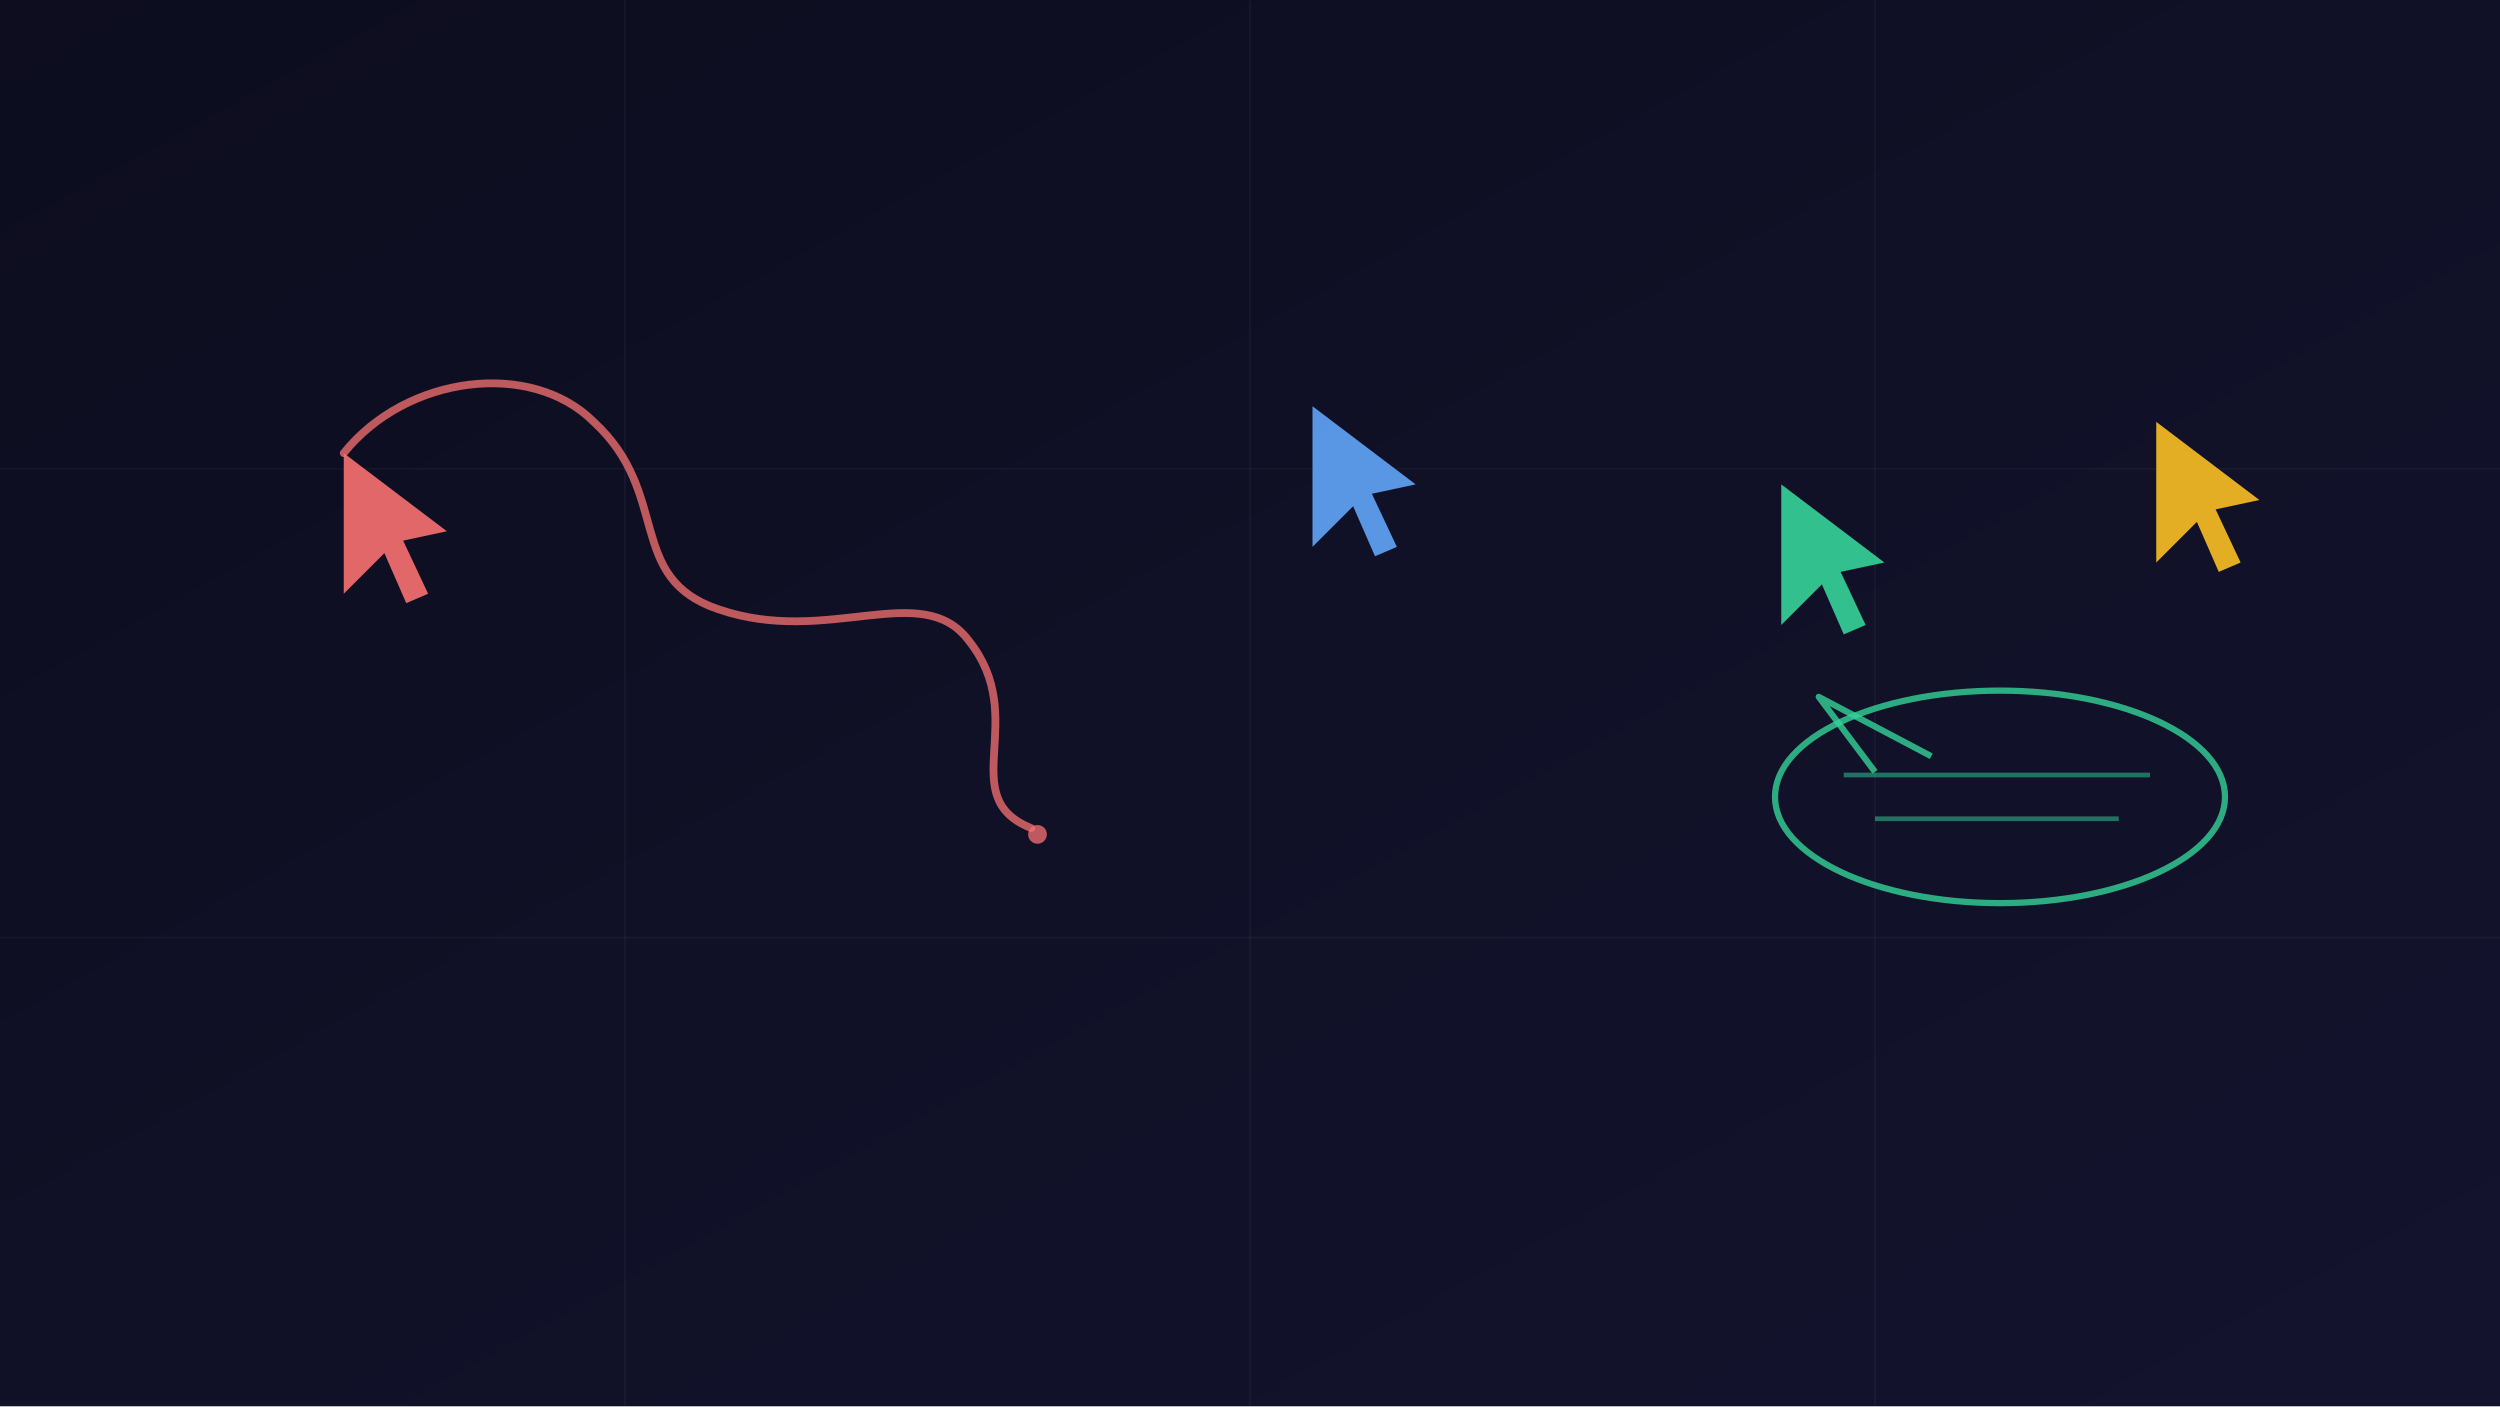
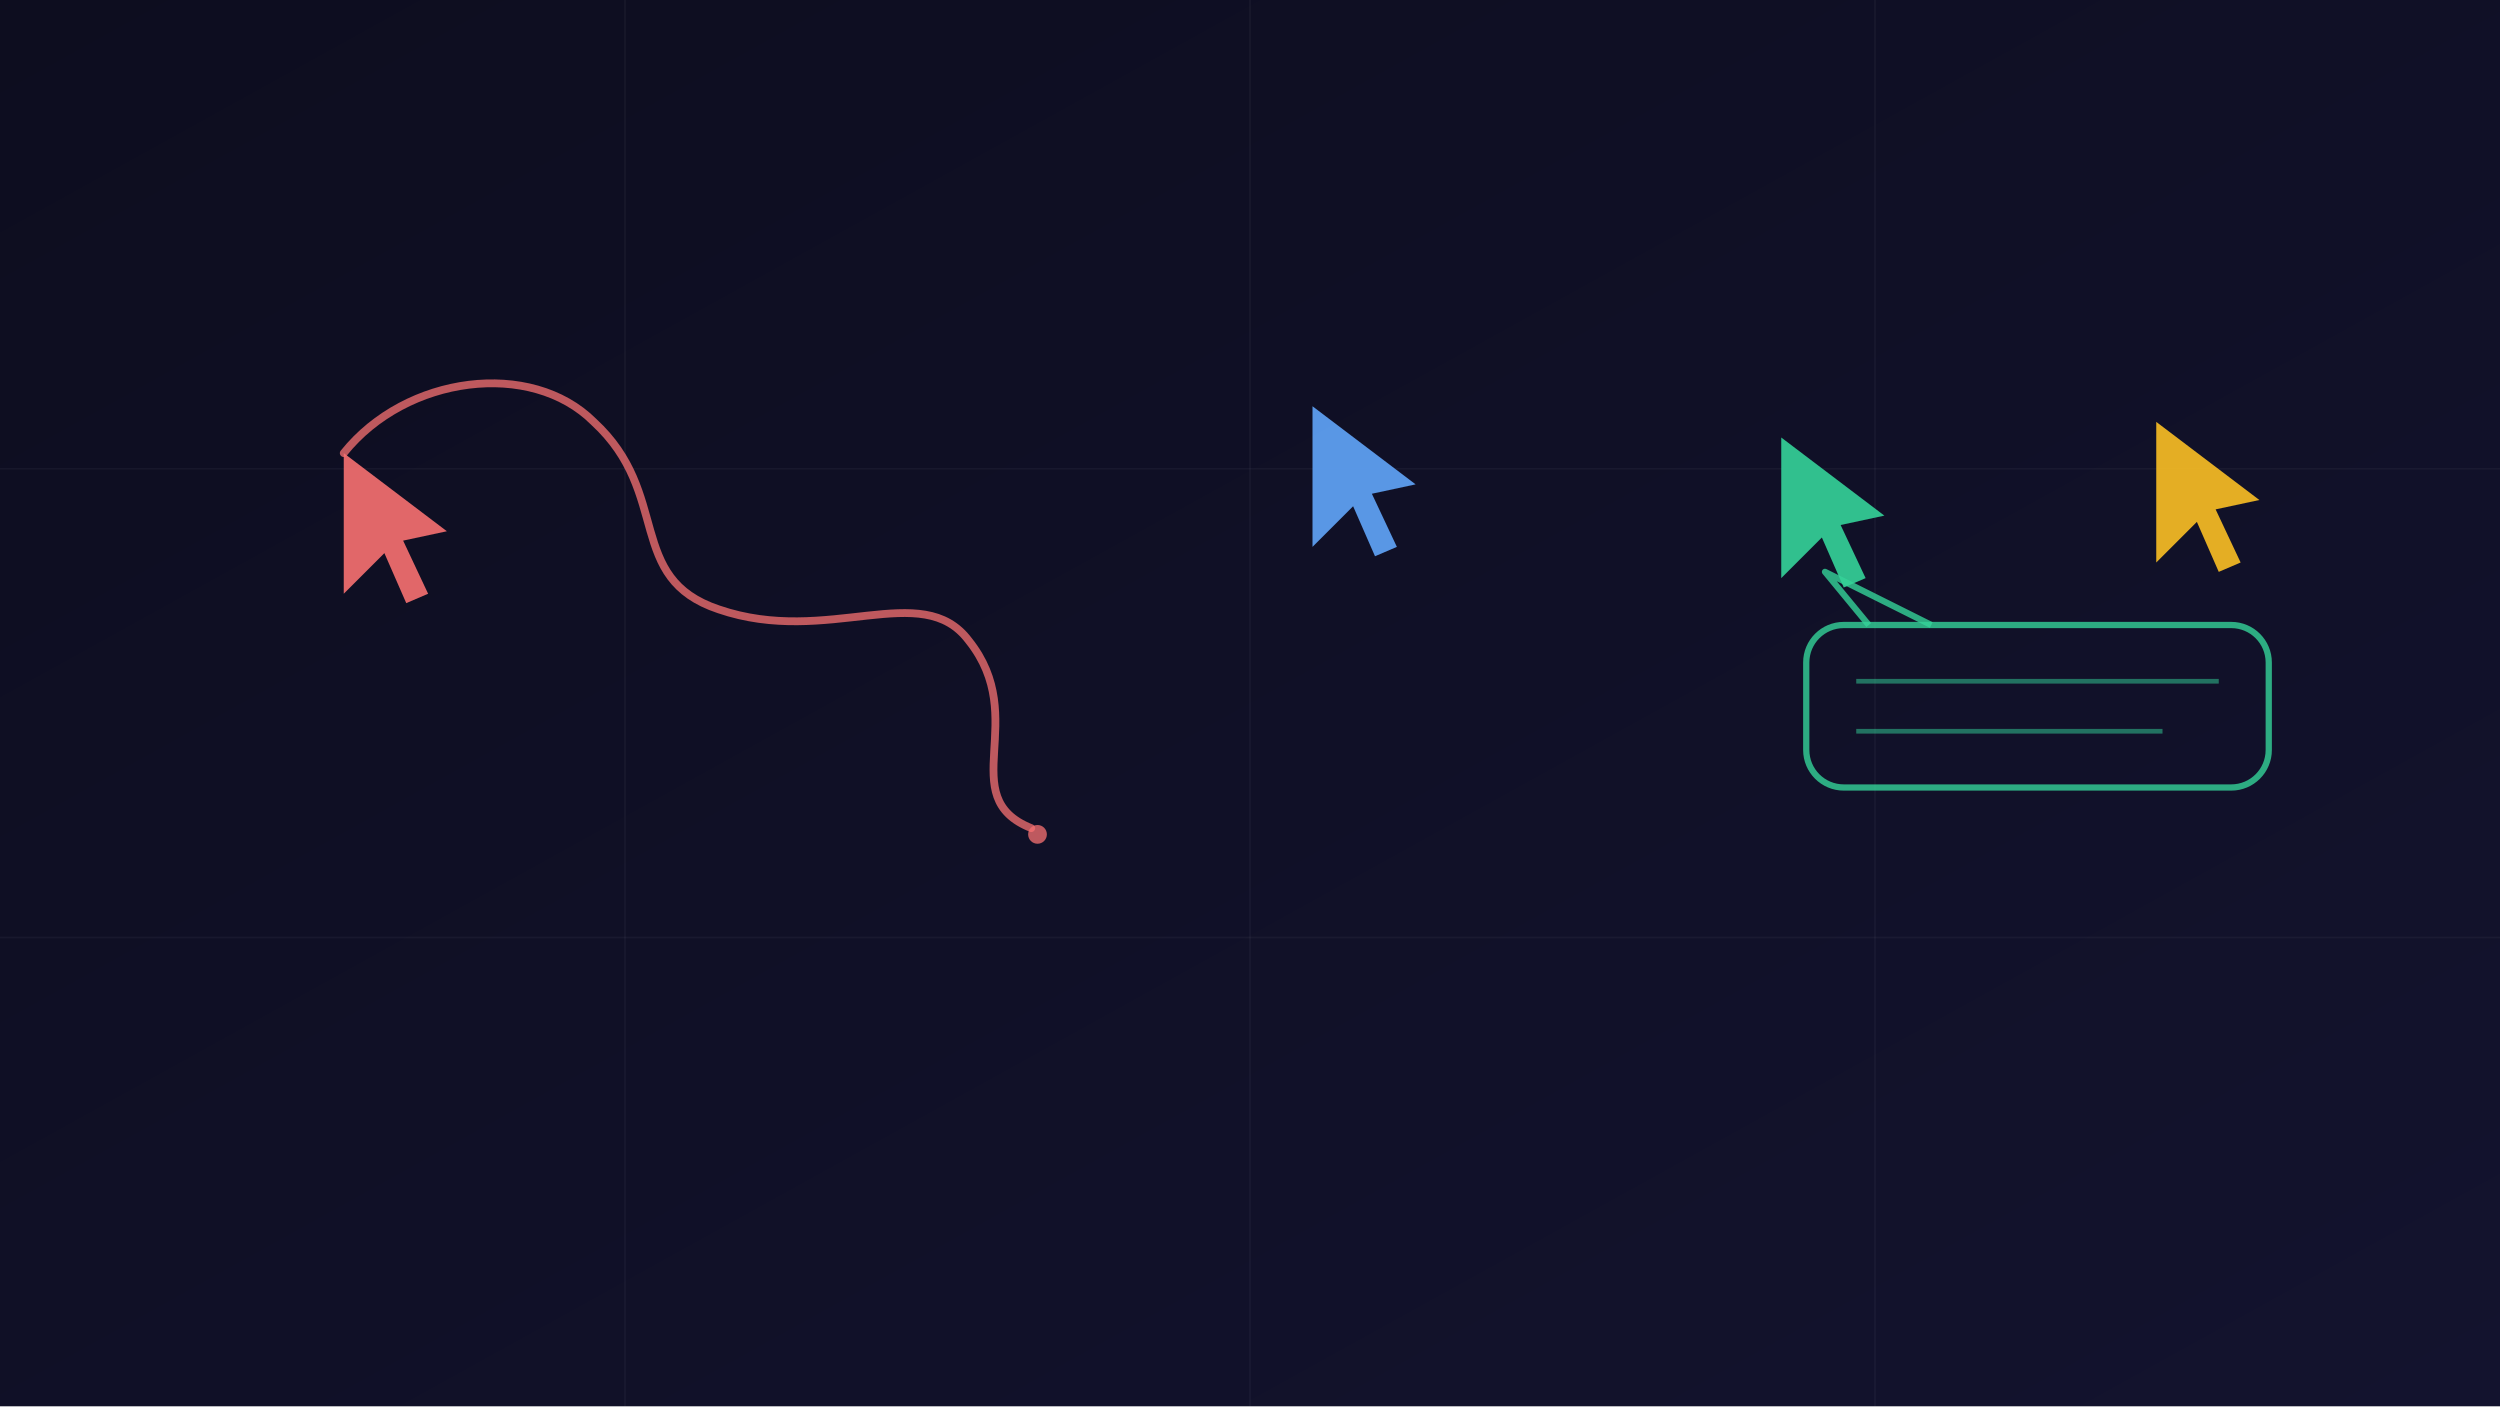
<svg xmlns="http://www.w3.org/2000/svg" width="800" height="450" viewBox="0 0 800 450">
  <defs>
    <linearGradient id="bg" x1="0%" y1="0%" x2="100%" y2="100%">
      <stop offset="0%" style="stop-color:#0d0d1f" />
      <stop offset="100%" style="stop-color:#13132e" />
    </linearGradient>
  </defs>
  <rect width="800" height="450" fill="url(#bg)" />
  <line x1="0" y1="150" x2="800" y2="150" stroke="#ffffff" stroke-width="0.5" opacity="0.04" />
  <line x1="0" y1="300" x2="800" y2="300" stroke="#ffffff" stroke-width="0.5" opacity="0.04" />
  <line x1="200" y1="0" x2="200" y2="450" stroke="#ffffff" stroke-width="0.5" opacity="0.04" />
  <line x1="400" y1="0" x2="400" y2="450" stroke="#ffffff" stroke-width="0.5" opacity="0.04" />
  <line x1="600" y1="0" x2="600" y2="450" stroke="#ffffff" stroke-width="0.5" opacity="0.04" />
  <polygon points="110,145 110,190 123,177 130,193 137,190 129,173 143,170" fill="#f87171" opacity="0.9" />
  <path d="M 110,145 C 130,120 170,115 190,135 C 215,158 200,185 230,195 C 265,207 295,185 310,205 C 330,230 305,255 330,265" stroke="#f87171" stroke-width="2.5" fill="none" stroke-linecap="round" stroke-linejoin="round" opacity="0.75" />
  <circle cx="332" cy="267" r="3" fill="#f87171" opacity="0.75" />
  <polygon points="420,130 420,175 433,162 440,178 447,175 439,158 453,155" fill="#60a5fa" opacity="0.9" />
-   <polygon points="570,155 570,200 583,187 590,203 597,200 589,183 603,180" fill="#34d399" opacity="0.9" />
-   <ellipse cx="640" cy="255" rx="72" ry="34" fill="none" stroke="#34d399" stroke-width="2" opacity="0.8" />
-   <path d="M 600,247 L 582,223 L 618,242" fill="none" stroke="#34d399" stroke-width="2" stroke-linejoin="round" opacity="0.8" />
-   <line x1="590" y1="248" x2="688" y2="248" stroke="#34d399" stroke-width="1.5" opacity="0.5" />
-   <line x1="600" y1="262" x2="678" y2="262" stroke="#34d399" stroke-width="1.5" opacity="0.5" />
+   <polygon points="570,140 570,185 583,172 590,188 597,185 589,168 603,165" fill="#34d399" opacity="0.9" />
+   <rect x="578" y="200" width="148" height="52" rx="12" fill="none" stroke="#34d399" stroke-width="2" opacity="0.8" />
+   <path d="M 598,200 L 584,183 L 618,200" fill="none" stroke="#34d399" stroke-width="2" stroke-linejoin="round" opacity="0.8" />
+   <line x1="594" y1="218" x2="710" y2="218" stroke="#34d399" stroke-width="1.5" opacity="0.5" />
+   <line x1="594" y1="234" x2="692" y2="234" stroke="#34d399" stroke-width="1.5" opacity="0.5" />
  <polygon points="690,135 690,180 703,167 710,183 717,180 709,163 723,160" fill="#fbbf24" opacity="0.9" />
</svg>
